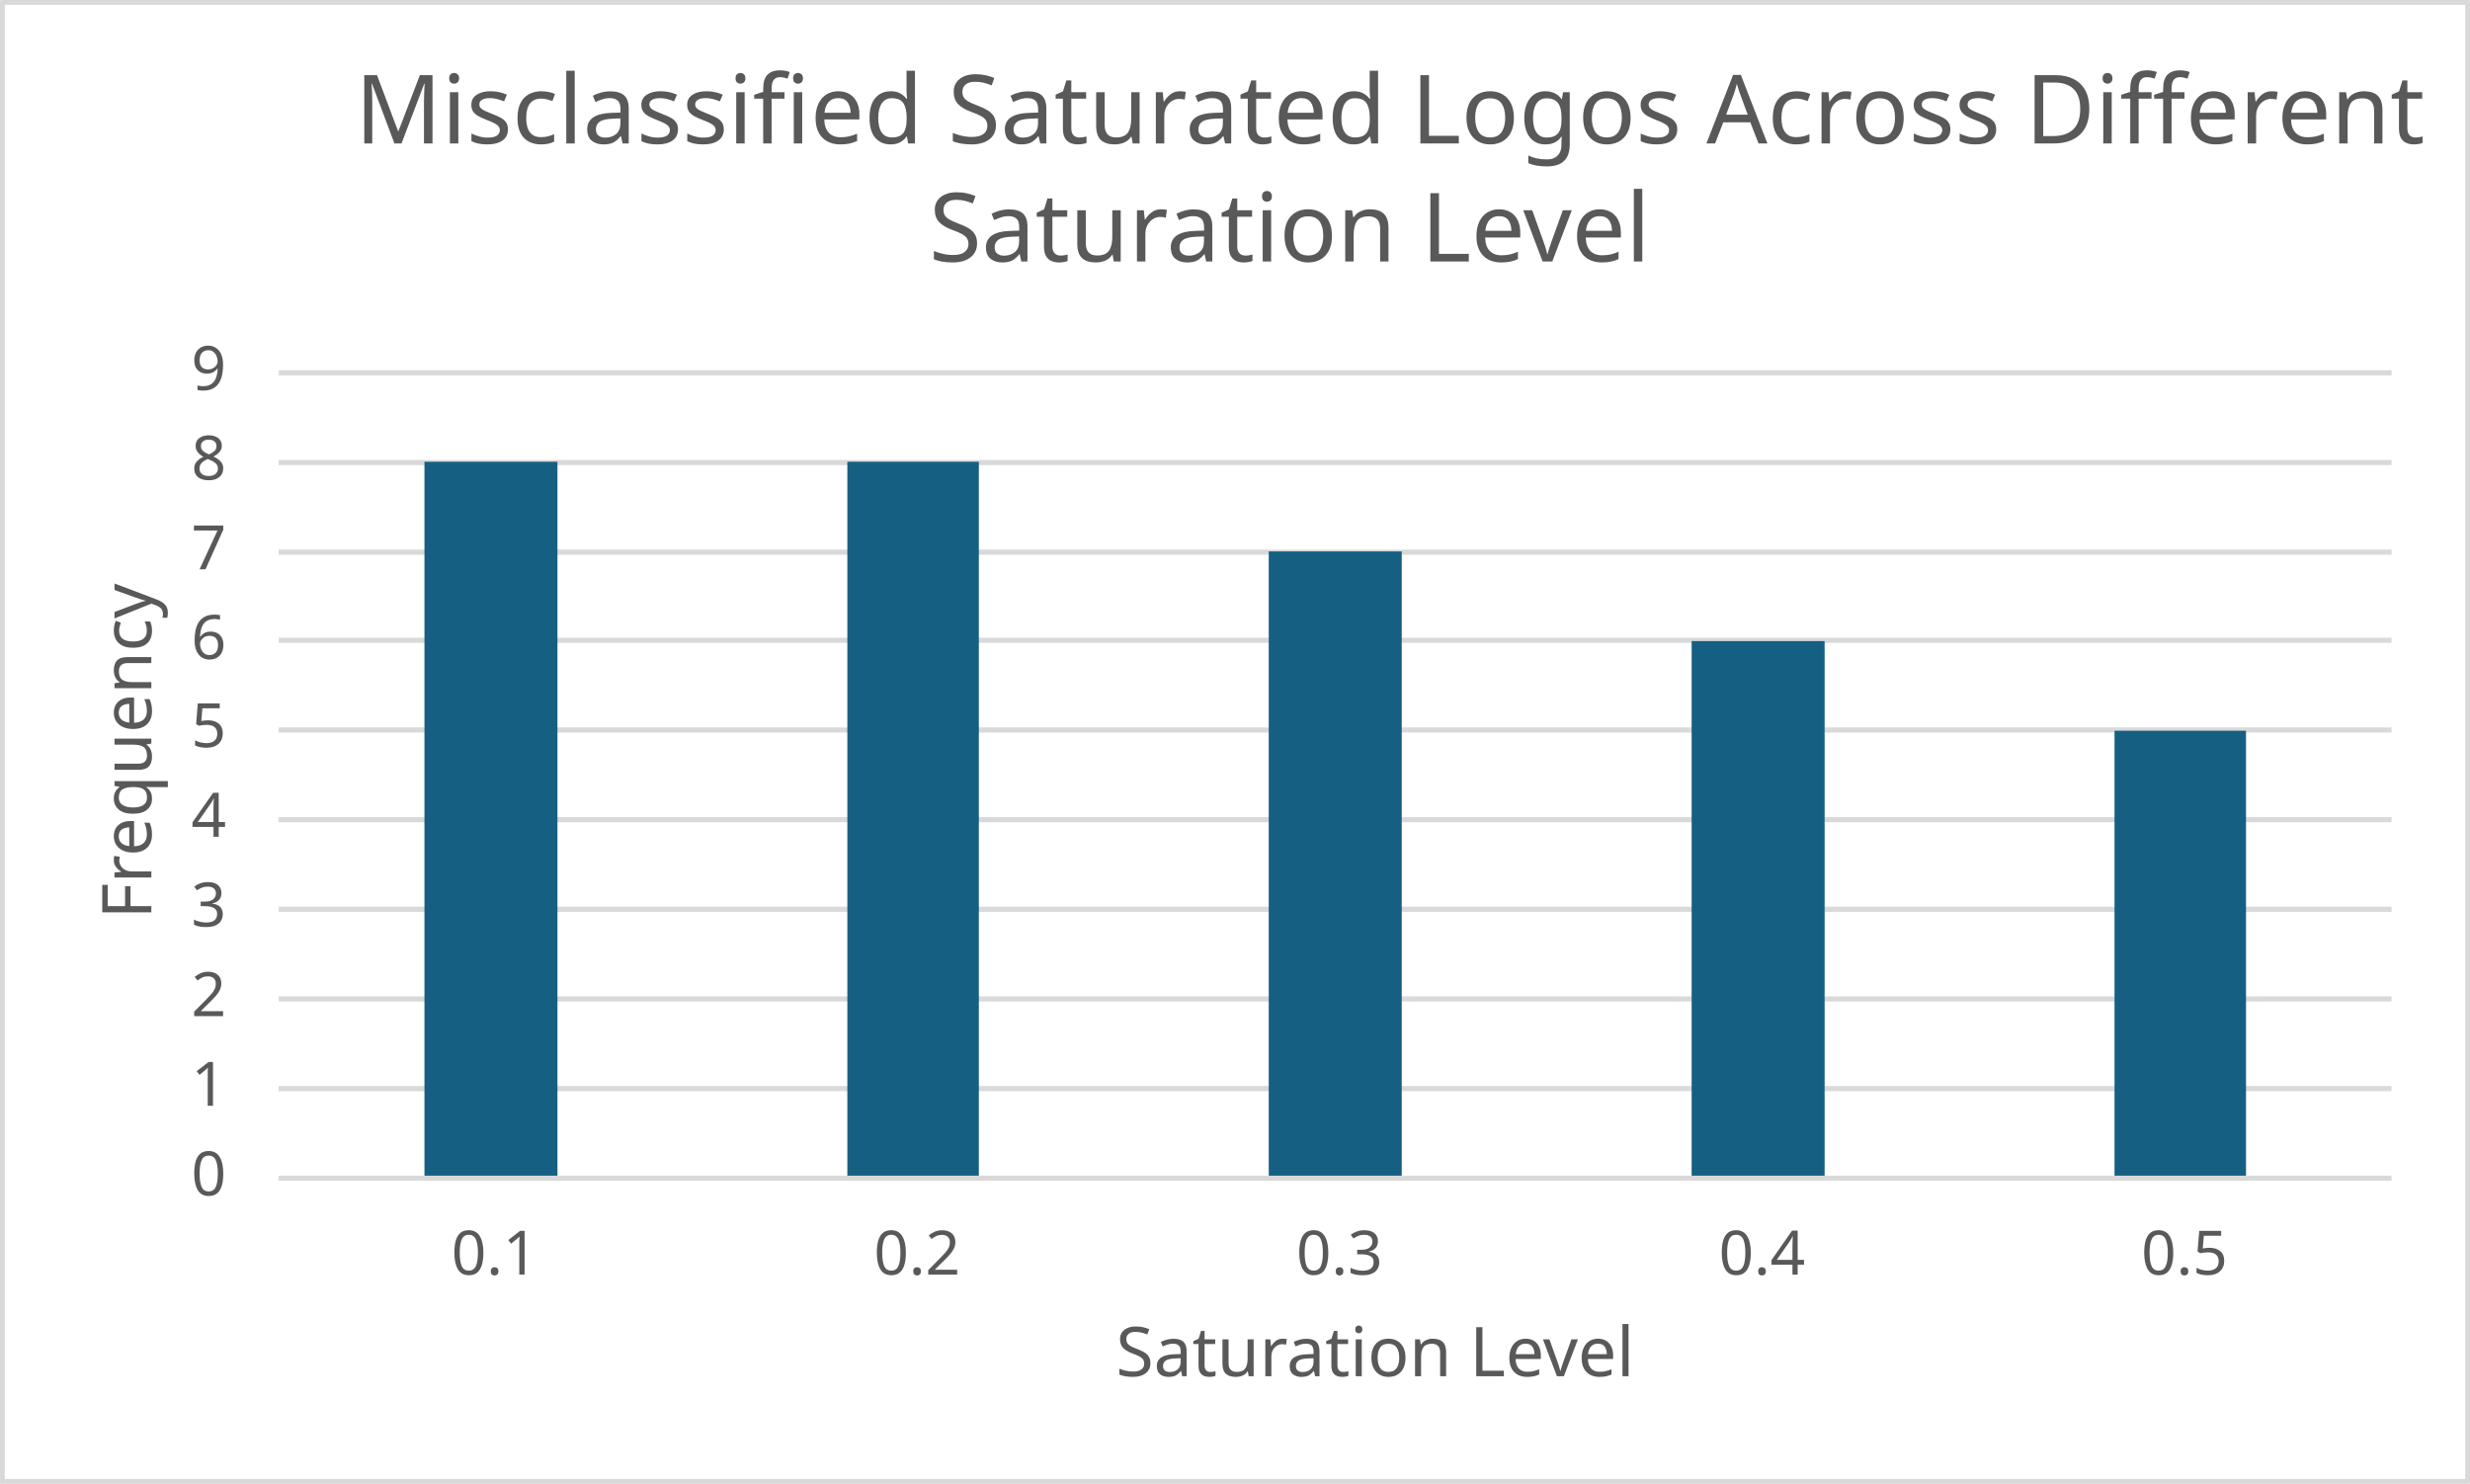
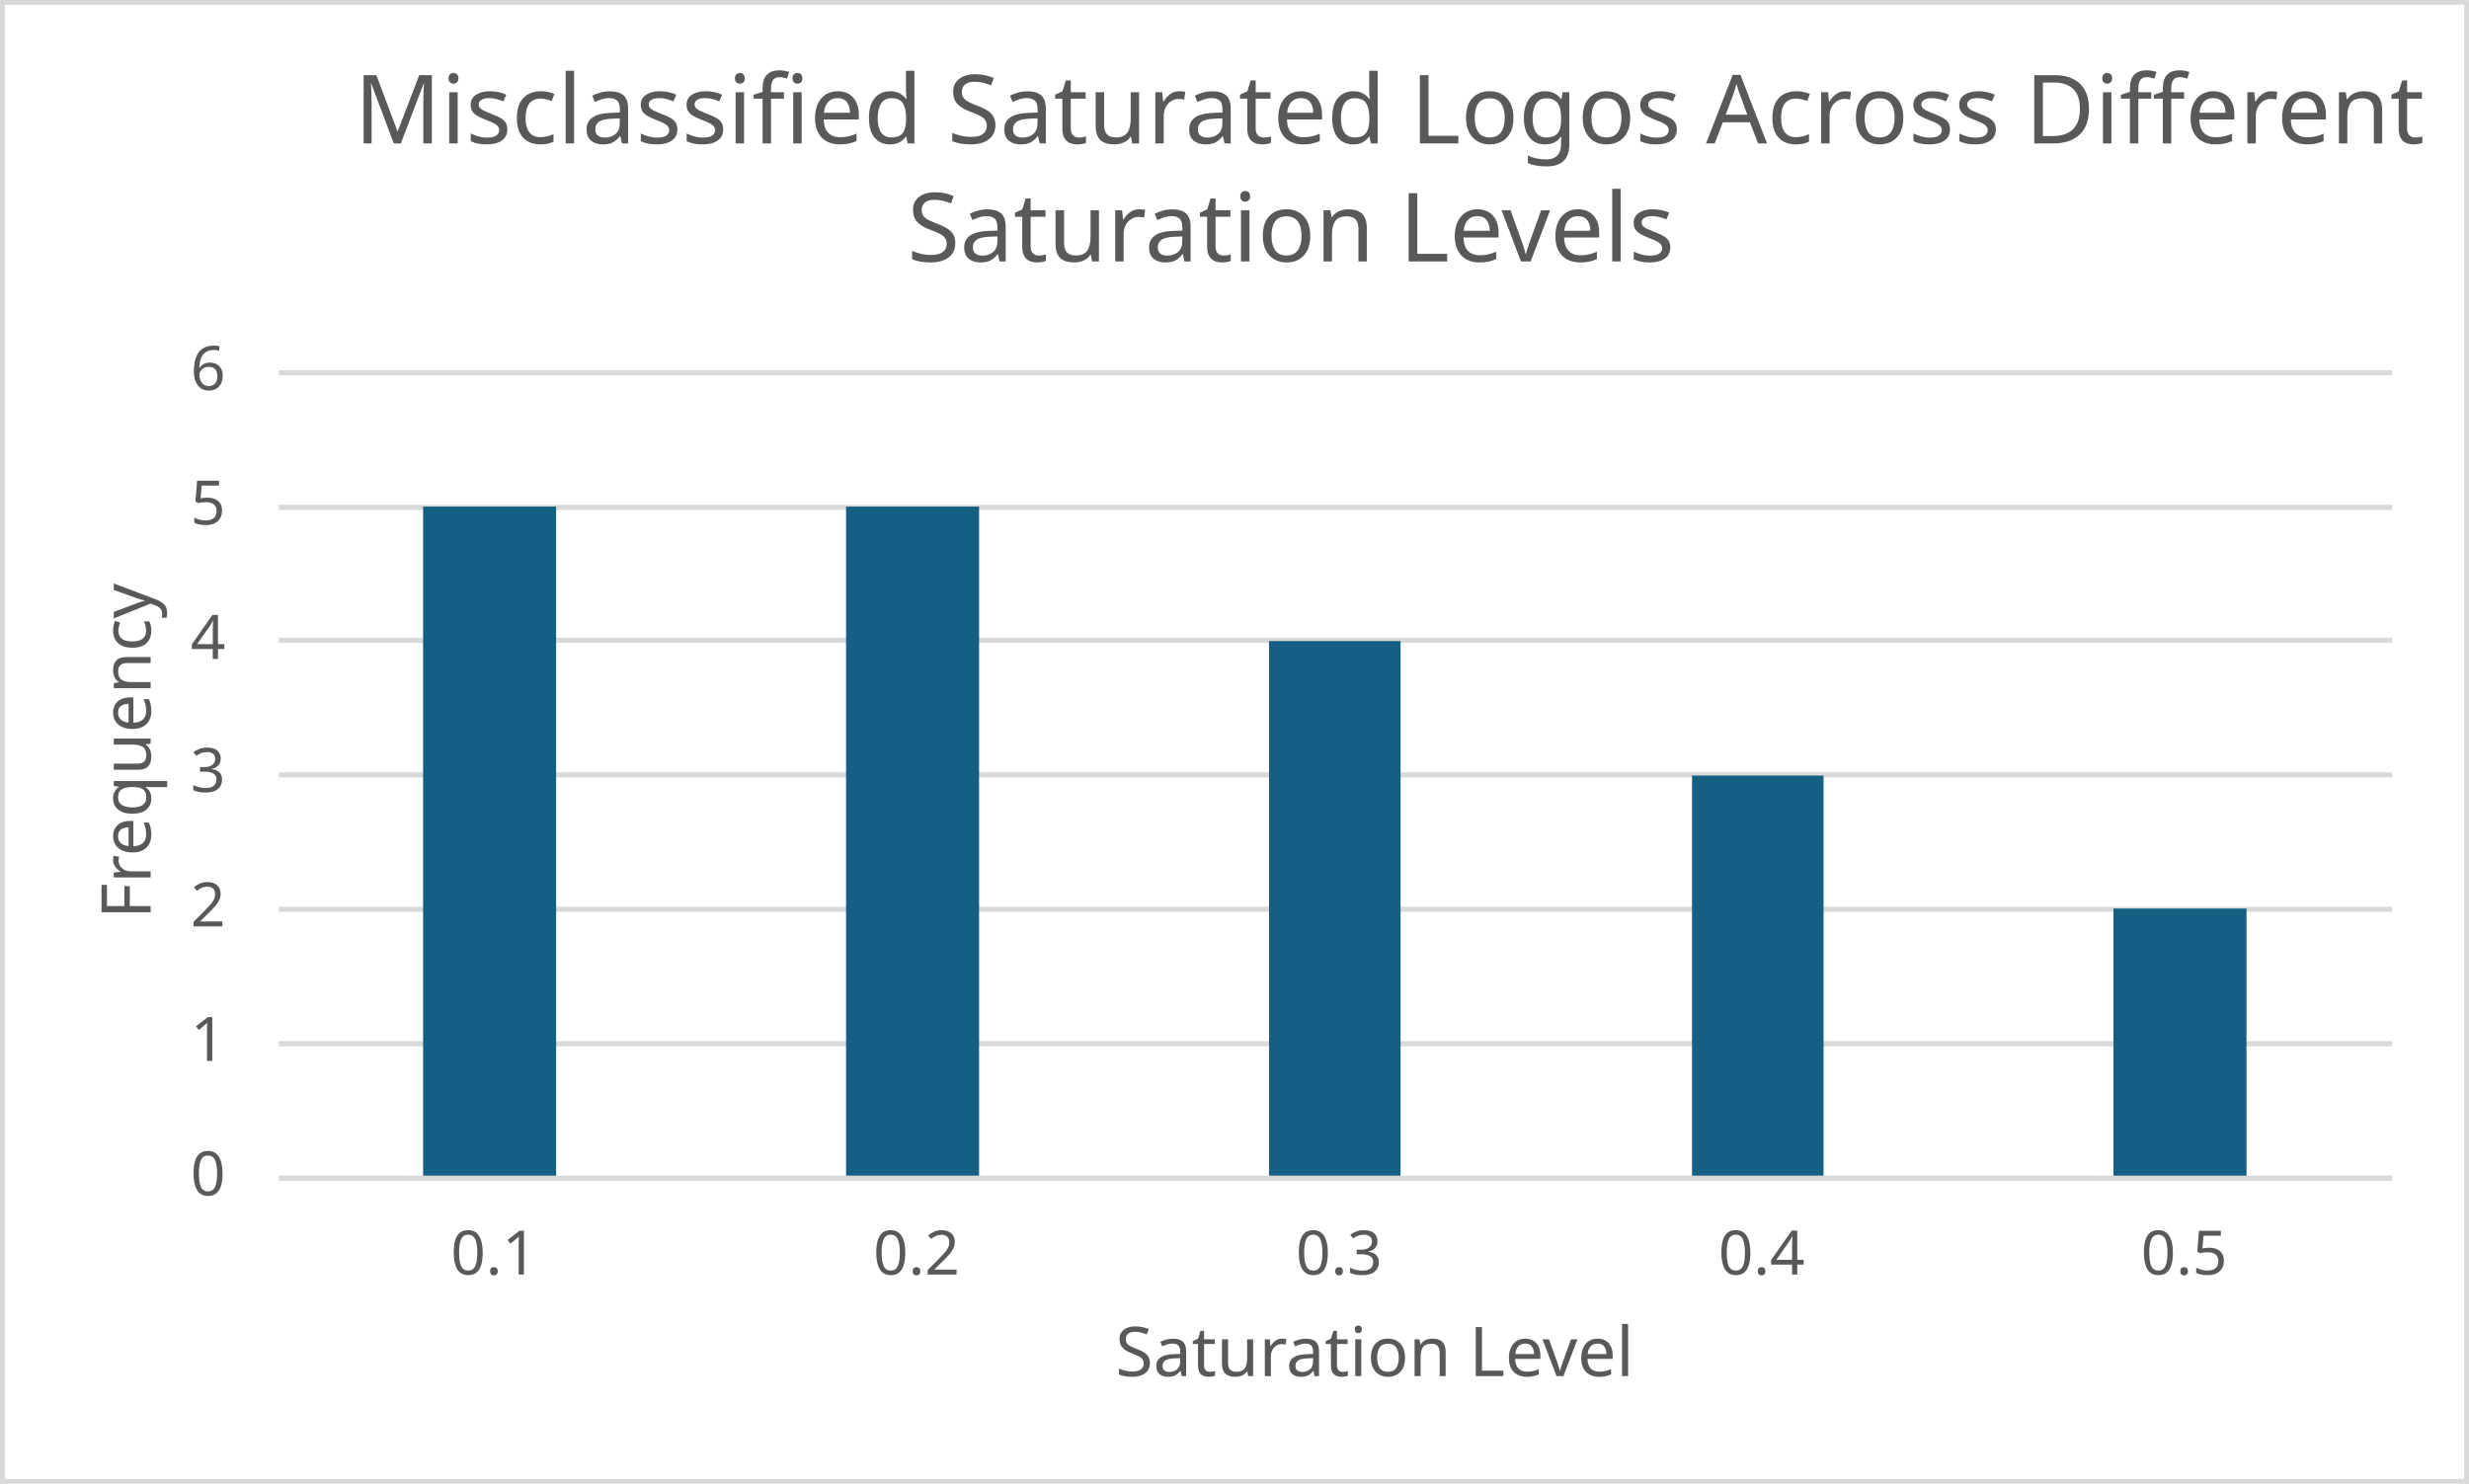
- <svg xmlns="http://www.w3.org/2000/svg" width="1653" height="993" xml:space="preserve" overflow="hidden">
+ <svg xmlns="http://www.w3.org/2000/svg" width="1652" height="993" xml:space="preserve" overflow="hidden">
  <defs>
    <clipPath id="clip0">
-       <rect x="1539" y="279" width="1653" height="993" />
+       <rect x="2392" y="774" width="1652" height="993" />
    </clipPath>
  </defs>
-   <g clip-path="url(#clip0)" transform="translate(-1539 -279)">
-     <rect x="1540" y="280" width="1650" height="990" fill="#FFFFFF" />
+   <g clip-path="url(#clip0)" transform="translate(-2392 -774)">
+     <rect x="2393" y="775" width="1649" height="990" fill="#FFFFFF" />
    <g>
-       <path d="M1725.5 1007.53 3139.5 1007.53M1725.5 947.531 3139.5 947.531M1725.5 887.529 3139.5 887.529M1725.5 827.527 3139.5 827.527M1725.5 767.525 3139.5 767.525M1725.5 707.523 3139.5 707.523M1725.5 648.521 3139.5 648.521M1725.5 588.519 3139.5 588.519M1725.5 528.5 3139.5 528.5" stroke="#D9D9D9" stroke-width="3.438" stroke-linejoin="round" stroke-miterlimit="10" fill="none" />
+       <path d="M2578.5 1472.55 3992.5 1472.55M2578.5 1382.55 3992.5 1382.55M2578.5 1292.54 3992.5 1292.54M2578.5 1202.54 3992.5 1202.54M2578.5 1113.54 3992.5 1113.54M2578.5 1023.5 3992.5 1023.5" stroke="#D9D9D9" stroke-width="3.438" stroke-linejoin="round" stroke-miterlimit="10" fill="none" />
    </g>
    <g>
-       <path d="M1823.06 588.019 1912.06 588.019 1912.06 1067 1823.06 1067ZM2106.07 588.019 2194.07 588.019 2194.07 1067 2106.07 1067ZM2388.08 648.021 2477.08 648.021 2477.08 1067 2388.08 1067ZM2671.09 708.023 2760.09 708.023 2760.09 1067 2671.09 1067ZM2954.1 768.025 3042.1 768.025 3042.1 1067 2954.1 1067Z" fill="#156082" />
+       <path d="M2675.09 1113.04 2764.09 1113.04 2764.09 1562 2675.09 1562ZM2958.1 1113.04 3047.1 1113.04 3047.1 1562 2958.1 1562ZM3241.11 1203.04 3329.11 1203.04 3329.11 1562 3241.11 1562ZM3524.12 1293.04 3612.12 1293.04 3612.12 1562 3524.12 1562ZM3806.12 1382.05 3895.13 1382.05 3895.13 1562 3806.12 1562Z" fill="#156082" />
    </g>
    <g>
-       <path d="M1725.5 1067.5 3139.5 1067.5" stroke="#D9D9D9" stroke-width="3.438" stroke-linejoin="round" stroke-miterlimit="10" fill="none" fill-rule="evenodd" />
+       <path d="M2578.5 1562.5 3992.5 1562.5" stroke="#D9D9D9" stroke-width="3.438" stroke-linejoin="round" stroke-miterlimit="10" fill="none" fill-rule="evenodd" />
    </g>
    <g>
-       <text fill="#595959" font-family="Aptos Narrow,Aptos Narrow_MSFontService,sans-serif" font-weight="400" font-stretch="semi-condensed" font-size="41" transform="matrix(1 0 0 1 1666.98 1079)">0</text>
+       <text fill="#595959" font-family="Aptos Narrow,Aptos Narrow_MSFontService,sans-serif" font-weight="400" font-stretch="semi-condensed" font-size="41" transform="matrix(1 0 0 1 2519.48 1574)">0</text>
    </g>
    <g>
-       <text fill="#595959" font-family="Aptos Narrow,Aptos Narrow_MSFontService,sans-serif" font-weight="400" font-stretch="semi-condensed" font-size="41" transform="matrix(1 0 0 1 1666.98 1019)">1</text>
+       <text fill="#595959" font-family="Aptos Narrow,Aptos Narrow_MSFontService,sans-serif" font-weight="400" font-stretch="semi-condensed" font-size="41" transform="matrix(1 0 0 1 2519.48 1484)">1</text>
    </g>
    <g>
-       <text fill="#595959" font-family="Aptos Narrow,Aptos Narrow_MSFontService,sans-serif" font-weight="400" font-stretch="semi-condensed" font-size="41" transform="matrix(1 0 0 1 1666.98 959)">2</text>
+       <text fill="#595959" font-family="Aptos Narrow,Aptos Narrow_MSFontService,sans-serif" font-weight="400" font-stretch="semi-condensed" font-size="41" transform="matrix(1 0 0 1 2519.48 1394)">2</text>
    </g>
    <g>
-       <text fill="#595959" font-family="Aptos Narrow,Aptos Narrow_MSFontService,sans-serif" font-weight="400" font-stretch="semi-condensed" font-size="41" transform="matrix(1 0 0 1 1666.98 899)">3</text>
+       <text fill="#595959" font-family="Aptos Narrow,Aptos Narrow_MSFontService,sans-serif" font-weight="400" font-stretch="semi-condensed" font-size="41" transform="matrix(1 0 0 1 2519.48 1304)">3</text>
    </g>
    <g>
-       <text fill="#595959" font-family="Aptos Narrow,Aptos Narrow_MSFontService,sans-serif" font-weight="400" font-stretch="semi-condensed" font-size="41" transform="matrix(1 0 0 1 1666.98 839)">4</text>
+       <text fill="#595959" font-family="Aptos Narrow,Aptos Narrow_MSFontService,sans-serif" font-weight="400" font-stretch="semi-condensed" font-size="41" transform="matrix(1 0 0 1 2519.48 1215)">4</text>
    </g>
    <g>
-       <text fill="#595959" font-family="Aptos Narrow,Aptos Narrow_MSFontService,sans-serif" font-weight="400" font-stretch="semi-condensed" font-size="41" transform="matrix(1 0 0 1 1666.98 779)">5</text>
+       <text fill="#595959" font-family="Aptos Narrow,Aptos Narrow_MSFontService,sans-serif" font-weight="400" font-stretch="semi-condensed" font-size="41" transform="matrix(1 0 0 1 2519.48 1125)">5</text>
    </g>
    <g>
-       <text fill="#595959" font-family="Aptos Narrow,Aptos Narrow_MSFontService,sans-serif" font-weight="400" font-stretch="semi-condensed" font-size="41" transform="matrix(1 0 0 1 1666.98 720)">6</text>
+       <text fill="#595959" font-family="Aptos Narrow,Aptos Narrow_MSFontService,sans-serif" font-weight="400" font-stretch="semi-condensed" font-size="41" transform="matrix(1 0 0 1 2519.48 1035)">6</text>
    </g>
    <g>
-       <text fill="#595959" font-family="Aptos Narrow,Aptos Narrow_MSFontService,sans-serif" font-weight="400" font-stretch="semi-condensed" font-size="41" transform="matrix(1 0 0 1 1666.98 660)">7</text>
+       <text fill="#595959" font-family="Aptos Narrow,Aptos Narrow_MSFontService,sans-serif" font-weight="400" font-stretch="semi-condensed" font-size="41" transform="matrix(1 0 0 1 2693.56 1627)">0.1</text>
    </g>
    <g>
-       <text fill="#595959" font-family="Aptos Narrow,Aptos Narrow_MSFontService,sans-serif" font-weight="400" font-stretch="semi-condensed" font-size="41" transform="matrix(1 0 0 1 1666.98 600)">8</text>
+       <text fill="#595959" font-family="Aptos Narrow,Aptos Narrow_MSFontService,sans-serif" font-weight="400" font-stretch="semi-condensed" font-size="41" transform="matrix(1 0 0 1 2976.29 1627)">0.2</text>
    </g>
    <g>
-       <text fill="#595959" font-family="Aptos Narrow,Aptos Narrow_MSFontService,sans-serif" font-weight="400" font-stretch="semi-condensed" font-size="41" transform="matrix(1 0 0 1 1666.98 540)">9</text>
+       <text fill="#595959" font-family="Aptos Narrow,Aptos Narrow_MSFontService,sans-serif" font-weight="400" font-stretch="semi-condensed" font-size="41" transform="matrix(1 0 0 1 3259.01 1627)">0.3</text>
    </g>
    <g>
-       <text fill="#595959" font-family="Aptos Narrow,Aptos Narrow_MSFontService,sans-serif" font-weight="400" font-stretch="semi-condensed" font-size="41" transform="matrix(1 0 0 1 1841.06 1132)">0.1</text>
+       <text fill="#595959" font-family="Aptos Narrow,Aptos Narrow_MSFontService,sans-serif" font-weight="400" font-stretch="semi-condensed" font-size="41" transform="matrix(1 0 0 1 3541.74 1627)">0.4</text>
    </g>
    <g>
-       <text fill="#595959" font-family="Aptos Narrow,Aptos Narrow_MSFontService,sans-serif" font-weight="400" font-stretch="semi-condensed" font-size="41" transform="matrix(1 0 0 1 2123.79 1132)">0.2</text>
+       <text fill="#595959" font-family="Aptos Narrow,Aptos Narrow_MSFontService,sans-serif" font-weight="400" font-stretch="semi-condensed" font-size="41" transform="matrix(1 0 0 1 3824.46 1627)">0.5</text>
    </g>
    <g>
-       <text fill="#595959" font-family="Aptos Narrow,Aptos Narrow_MSFontService,sans-serif" font-weight="400" font-stretch="semi-condensed" font-size="41" transform="matrix(1 0 0 1 2406.51 1132)">0.3</text>
+       <text fill="#595959" font-family="Aptos Narrow,Aptos Narrow_MSFontService,sans-serif" font-weight="400" font-stretch="semi-condensed" font-size="46" transform="matrix(6.12323e-17 -1 1 6.12323e-17 2492.78 1389)">Frequency </text>
    </g>
    <g>
-       <text fill="#595959" font-family="Aptos Narrow,Aptos Narrow_MSFontService,sans-serif" font-weight="400" font-stretch="semi-condensed" font-size="41" transform="matrix(1 0 0 1 2689.24 1132)">0.4</text>
+       <text fill="#595959" font-family="Aptos Narrow,Aptos Narrow_MSFontService,sans-serif" font-weight="400" font-stretch="semi-condensed" font-size="46" transform="matrix(1 0 0 1 3138.3 1695)">Saturation Level</text>
    </g>
    <g>
-       <text fill="#595959" font-family="Aptos Narrow,Aptos Narrow_MSFontService,sans-serif" font-weight="400" font-stretch="semi-condensed" font-size="41" transform="matrix(1 0 0 1 2971.96 1132)">0.5</text>
+       <text fill="#595959" font-family="Aptos Narrow,Aptos Narrow_MSFontService,sans-serif" font-weight="400" font-stretch="semi-condensed" font-size="64" transform="matrix(1 0 0 1 2629.1 870)">Misclassified Saturated Logos Across Different </text>
    </g>
    <g>
-       <text fill="#595959" font-family="Aptos Narrow,Aptos Narrow_MSFontService,sans-serif" font-weight="400" font-stretch="semi-condensed" font-size="46" transform="matrix(6.12323e-17 -1 1 6.12323e-17 1640.28 894)">Frequency</text>
+       <text fill="#595959" font-family="Aptos Narrow,Aptos Narrow_MSFontService,sans-serif" font-weight="400" font-stretch="semi-condensed" font-size="64" transform="matrix(1 0 0 1 2999.05 949)">Saturation Levels</text>
    </g>
-     <g>
-       <text fill="#595959" font-family="Aptos Narrow,Aptos Narrow_MSFontService,sans-serif" font-weight="400" font-stretch="semi-condensed" font-size="46" transform="matrix(1 0 0 1 2285.8 1200)">Saturation Level</text>
-     </g>
-     <g>
-       <text fill="#595959" font-family="Aptos Narrow,Aptos Narrow_MSFontService,sans-serif" font-weight="400" font-stretch="semi-condensed" font-size="64" transform="matrix(1 0 0 1 1776.6 375)">Misclassified Saturated Logos Across Different </text>
-     </g>
-     <g>
-       <text fill="#595959" font-family="Aptos Narrow,Aptos Narrow_MSFontService,sans-serif" font-weight="400" font-stretch="semi-condensed" font-size="64" transform="matrix(1 0 0 1 2160.75 454)">Saturation Level</text>
-     </g>
-     <rect x="1540.5" y="280.5" width="1650" height="990" stroke="#D9D9D9" stroke-width="3.438" stroke-linejoin="round" stroke-miterlimit="10" fill="none" />
+     <rect x="2393.5" y="775.5" width="1649" height="990" stroke="#D9D9D9" stroke-width="3.438" stroke-linejoin="round" stroke-miterlimit="10" fill="none" />
  </g>
</svg>
